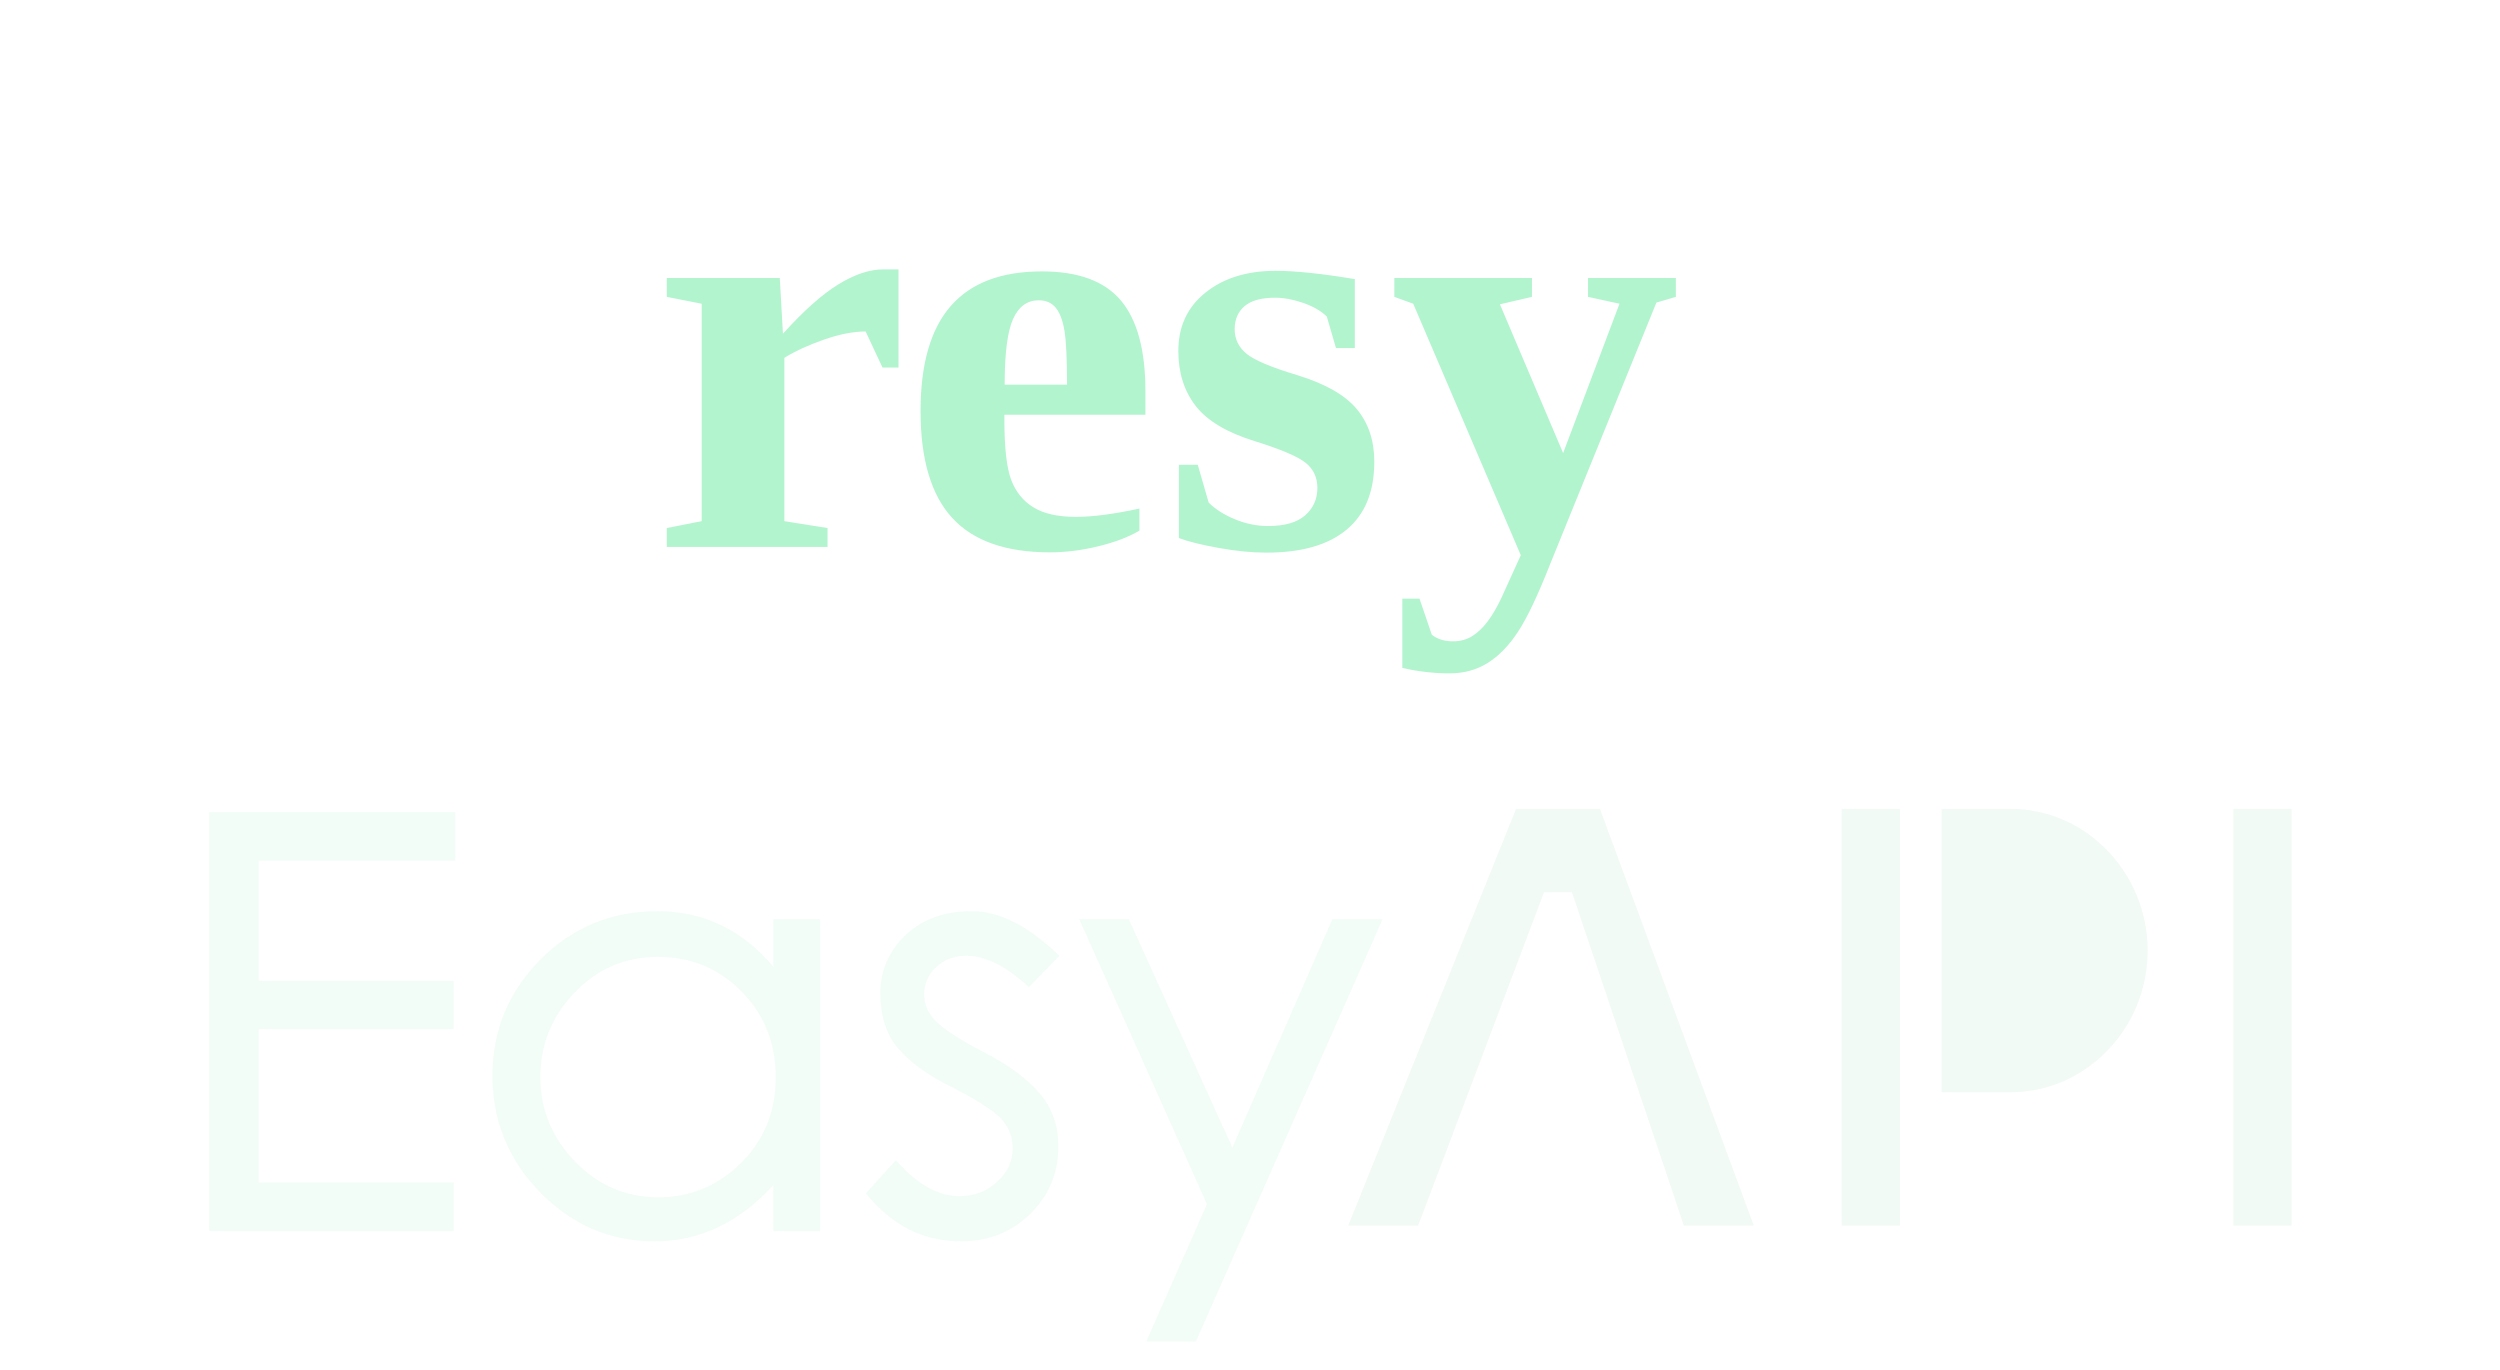
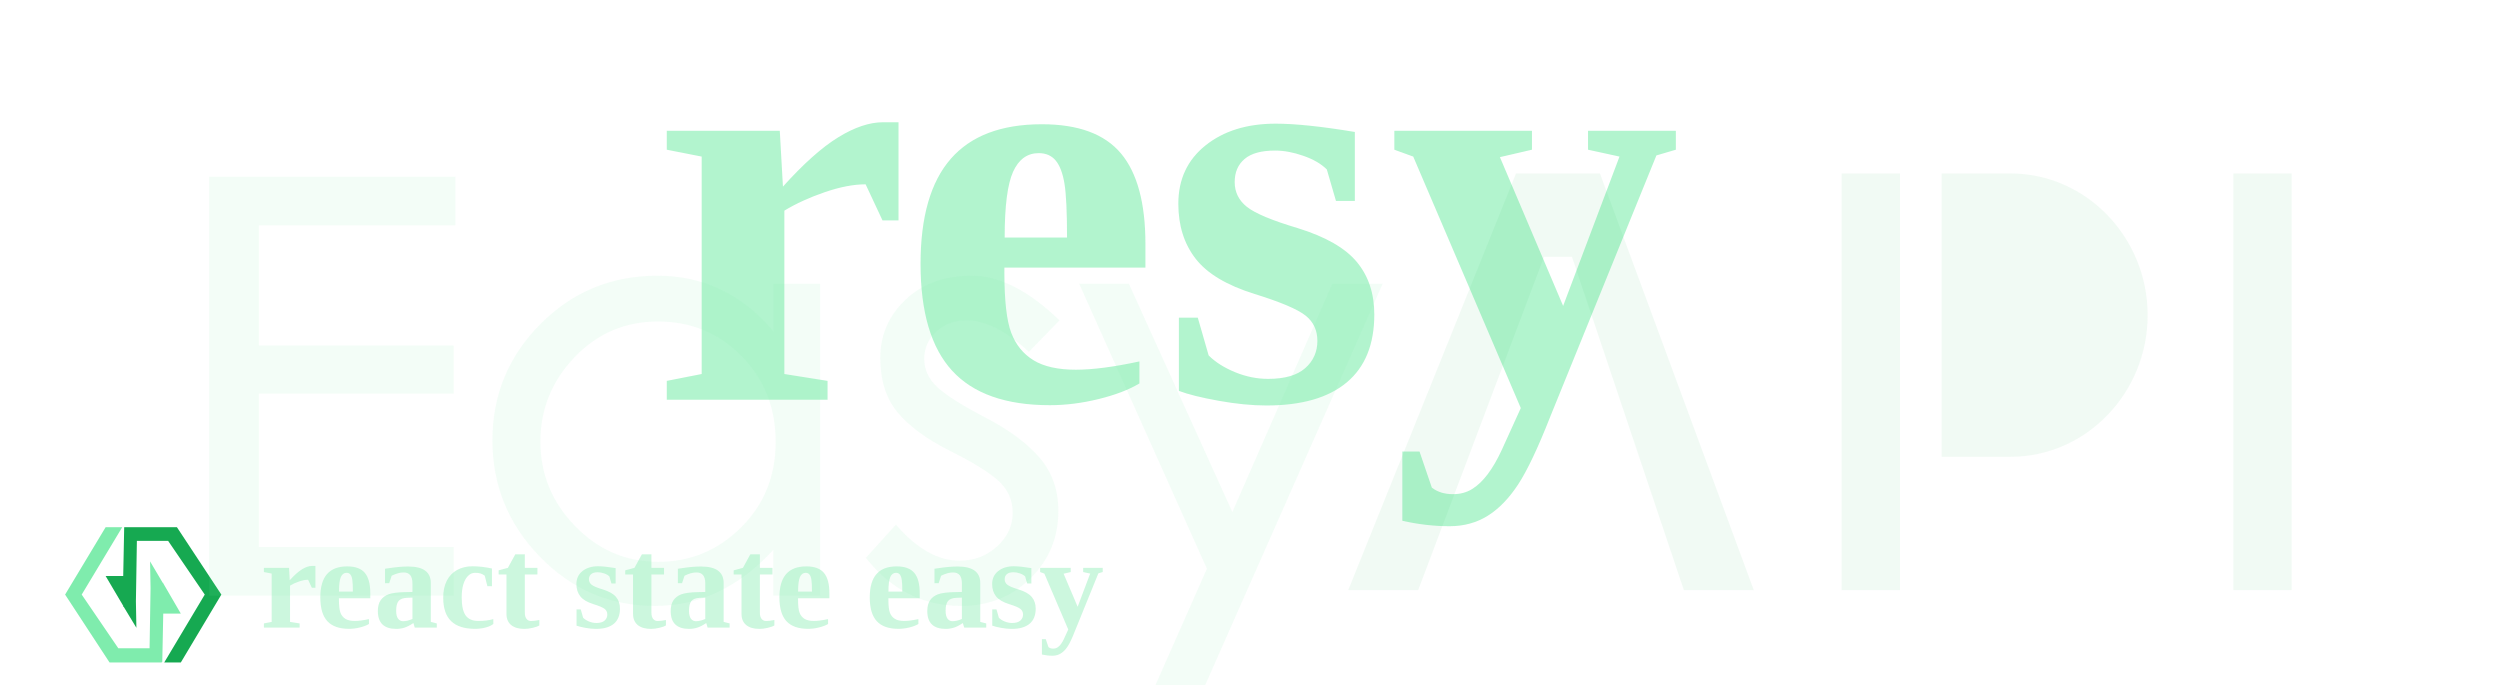
- <svg xmlns="http://www.w3.org/2000/svg" class="icon" viewBox="0 0 3840 1024" version="1.1" width="730" height="400">
+ <svg xmlns="http://www.w3.org/2000/svg" class="icon" viewBox="0 0 3840 1024" version="1.1" width="730" height="200">
  <style>
        @keyframes float-easy {
        0% {
        transform: translate3d(0,0,0);
        }
        100% {
-         transform: translate3d(-60px,0,0);
+         transform: translate3d(0,-60px,0);
        }
        }
        
        @keyframes float-api {
        0% {
        transform: translate3d(0,0px,0);
        }
        100% {
        transform: translate3d(0,-60px,0);
        }
        }
        
        svg &gt; path.easy {
        animation: float-easy ease-in-out 3s infinite alternate;
        }
        svg &gt; path.api {
        animation: float-api ease-in-out 3s infinite alternate;
        }
        
        @keyframes move {
        0% {
-         transform: translateX(-60px);
+         transform: translate3d(-60px,0,0);
        }
        100% {
-         transform: translateX(60px);
+         transform: translate3d(60px,0,0);
        }
        }
        svg &gt; text.flagIconText {
-         animation: move linear 4s infinite alternate;
+         animation: move ease-in-out 4s infinite alternate;
        }
    </style>
-   <text class="flagIconText" x="1000" y="300" font-size="900px" font-weight="bolder" textLength="2000" fill="rgb(127 236 173 / 60%)">
+   <svg class="icon" viewBox="0 0 1024 1024" version="1.1" width="240" height="240" x="100" y="780">
+     <path d="M643.2 633.6h115.2L643.2 435.2V432H640l-83.2-140.8 3.2 176-6.4 393.6H348.8l-240-352L374.4 67.2H265.6L0 508.8l291.2 444.8h342.4v-3.2h3.2z" fill="#7fecad" />
+     <path d="M732.8 67.2H387.2l-6.4 320H265.6l115.2 195.2v6.4h3.2l83.2 137.6-3.2-172.8 6.4-396.8h204.8l240 352-265.6 444.8h108.8L1024 508.8z" fill="#16a951" />
+   </svg>
+   <text class="flagIconText" x="1000" y="600" font-size="900px" font-weight="bolder" textLength="2000" fill="rgb(127 236 173 / 60%)">
        resy
    </text>
-   <svg class="icon" viewBox="0 0 3840 1024" version="1.1" x="0" y="600">
+   <text x="400" y="950" font-size="200px" font-weight="bolder" textLength="3000" fill="rgb(127 236 173 / 40%)">
+         react state easy
+     </text>
+   <svg class="icon" viewBox="0 0 3840 1024" version="1.1" x="0" y="150">
    <path class="easy" d="M699.546 182.118H397.658v184.589h299.226v73.843H397.658v235.571h299.226v74.714H321.293V107.405h378.253v74.714zM1259.814 750.835h-71.923v-70.323c-52.698 57.434-113.357 86.144-182.016 86.144-68.672 0-127.424-25.05-176.256-75.162-48.832-50.099-73.254-109.875-73.254-179.315s24.55-128.909 73.69-178.432c49.126-49.498 109.069-74.278 179.802-74.278 70.72 0 130.086 28.442 178.022 85.261v-72.947h71.923v479.053zM1011.2 698.97c49.126 0 91.456-17.574 126.963-52.736 35.52-35.162 53.274-78.963 53.274-131.418 0-52.442-17.459-96.384-52.378-131.853-34.931-35.456-77.696-53.171-128.307-53.171s-93.376 18.33-128.307 54.938c-34.931 36.621-52.39 79.846-52.39 129.651 0 49.818 17.766 93.043 53.274 129.651 35.533 36.621 78.144 54.938 127.872 54.938zM1627.418 328.026l-47.053 48.346c-34.931-32.23-66.906-48.346-95.898-48.346-18.355 0-33.741 5.709-46.17 17.152-12.429 11.43-18.65 25.485-18.65 42.189s6.95 31.347 20.864 43.955c13.901 12.608 38.63 28.122 74.138 46.592 35.52 18.445 62.886 38.822 82.138 61.082 19.226 22.272 28.851 49.523 28.851 81.754 0 41.024-14.362 75.584-43.059 103.718-28.723 28.122-64.077 42.202-106.112 42.202-58.598 0-107.443-24.614-146.509-73.843l46.17-50.982c31.962 36.928 64.512 55.373 97.664 55.373 22.49 0 41.728-7.309 57.715-21.978 15.987-14.643 23.974-31.77 23.974-51.418 0-19.622-7.258-36.032-21.76-49.229-14.502-13.184-39.373-28.557-74.586-46.144-35.226-17.574-61.862-37.056-79.91-58.445-18.061-21.389-27.085-49.51-27.085-84.39 0-34.854 12.877-64.602 38.63-89.216s59.776-36.928 102.106-36.928c42.33 0 87.168 22.861 134.541 68.557zM2123.738 271.782l-286.797 648.691h-76.365l93.235-210.944L1657.6 271.782h76.352l158.938 350.707 153.613-350.707h77.235z" fill="rgb(127 236 173 / 9%)" />
    <path class="api" d="M2328.653 102.4l-257.754 640h107.405l193.306-512h42.957l171.84 512h107.392L2457.523 102.4zM3430.4 102.4h89.6v640h-89.6zM3088.115 102.4H2982.4v435.2h105.715c116.314 0 210.662-98.253 210.662-217.6 0-119.296-94.349-217.6-210.662-217.6zM2828.8 102.4h89.6v640h-89.6z" fill="rgb(22 169 81 / 6%)" />
  </svg>
</svg>
